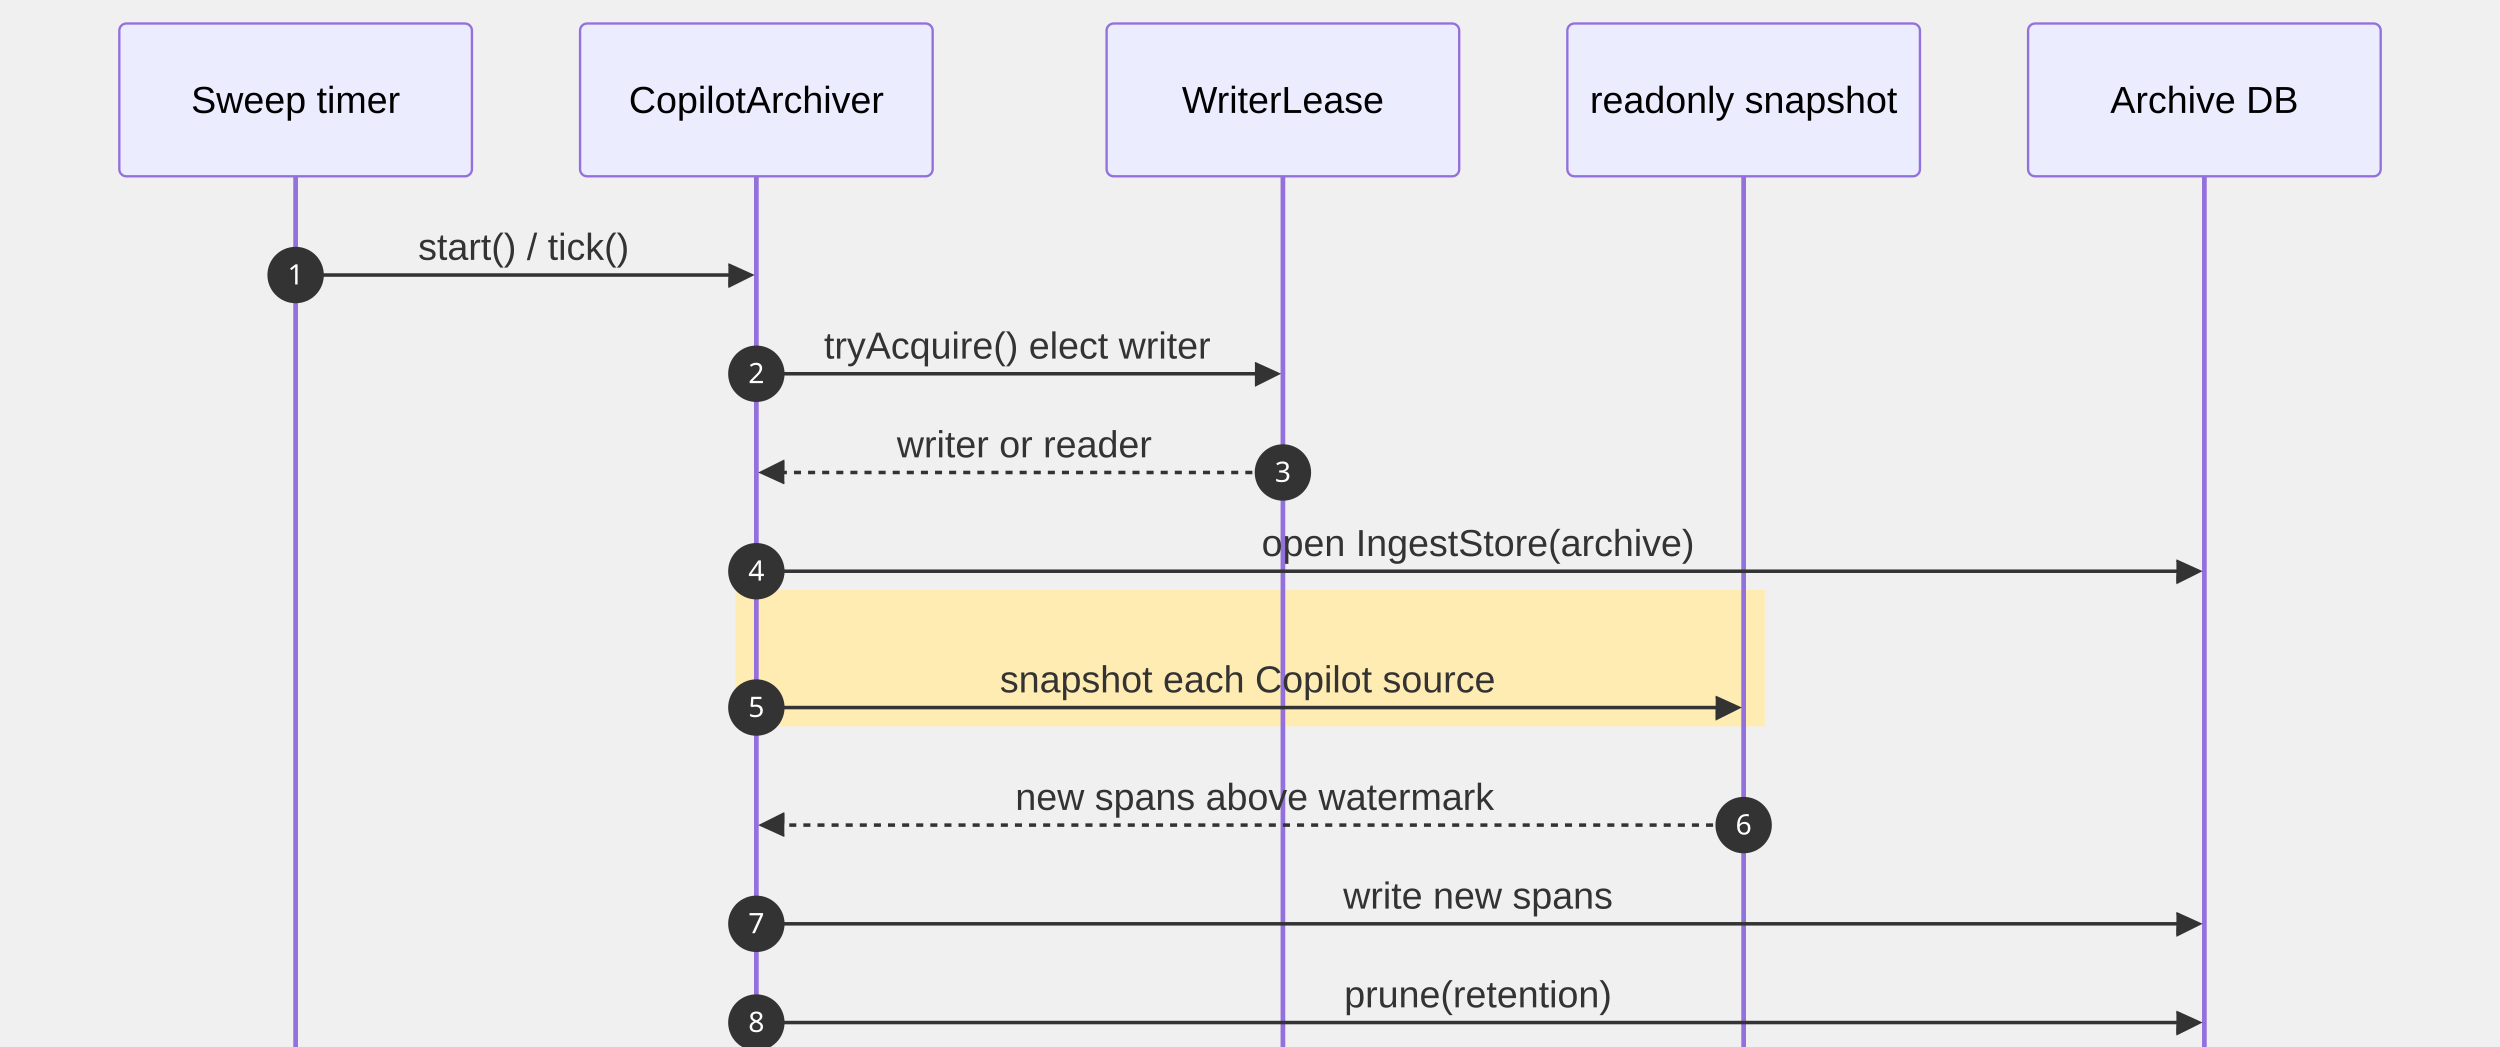
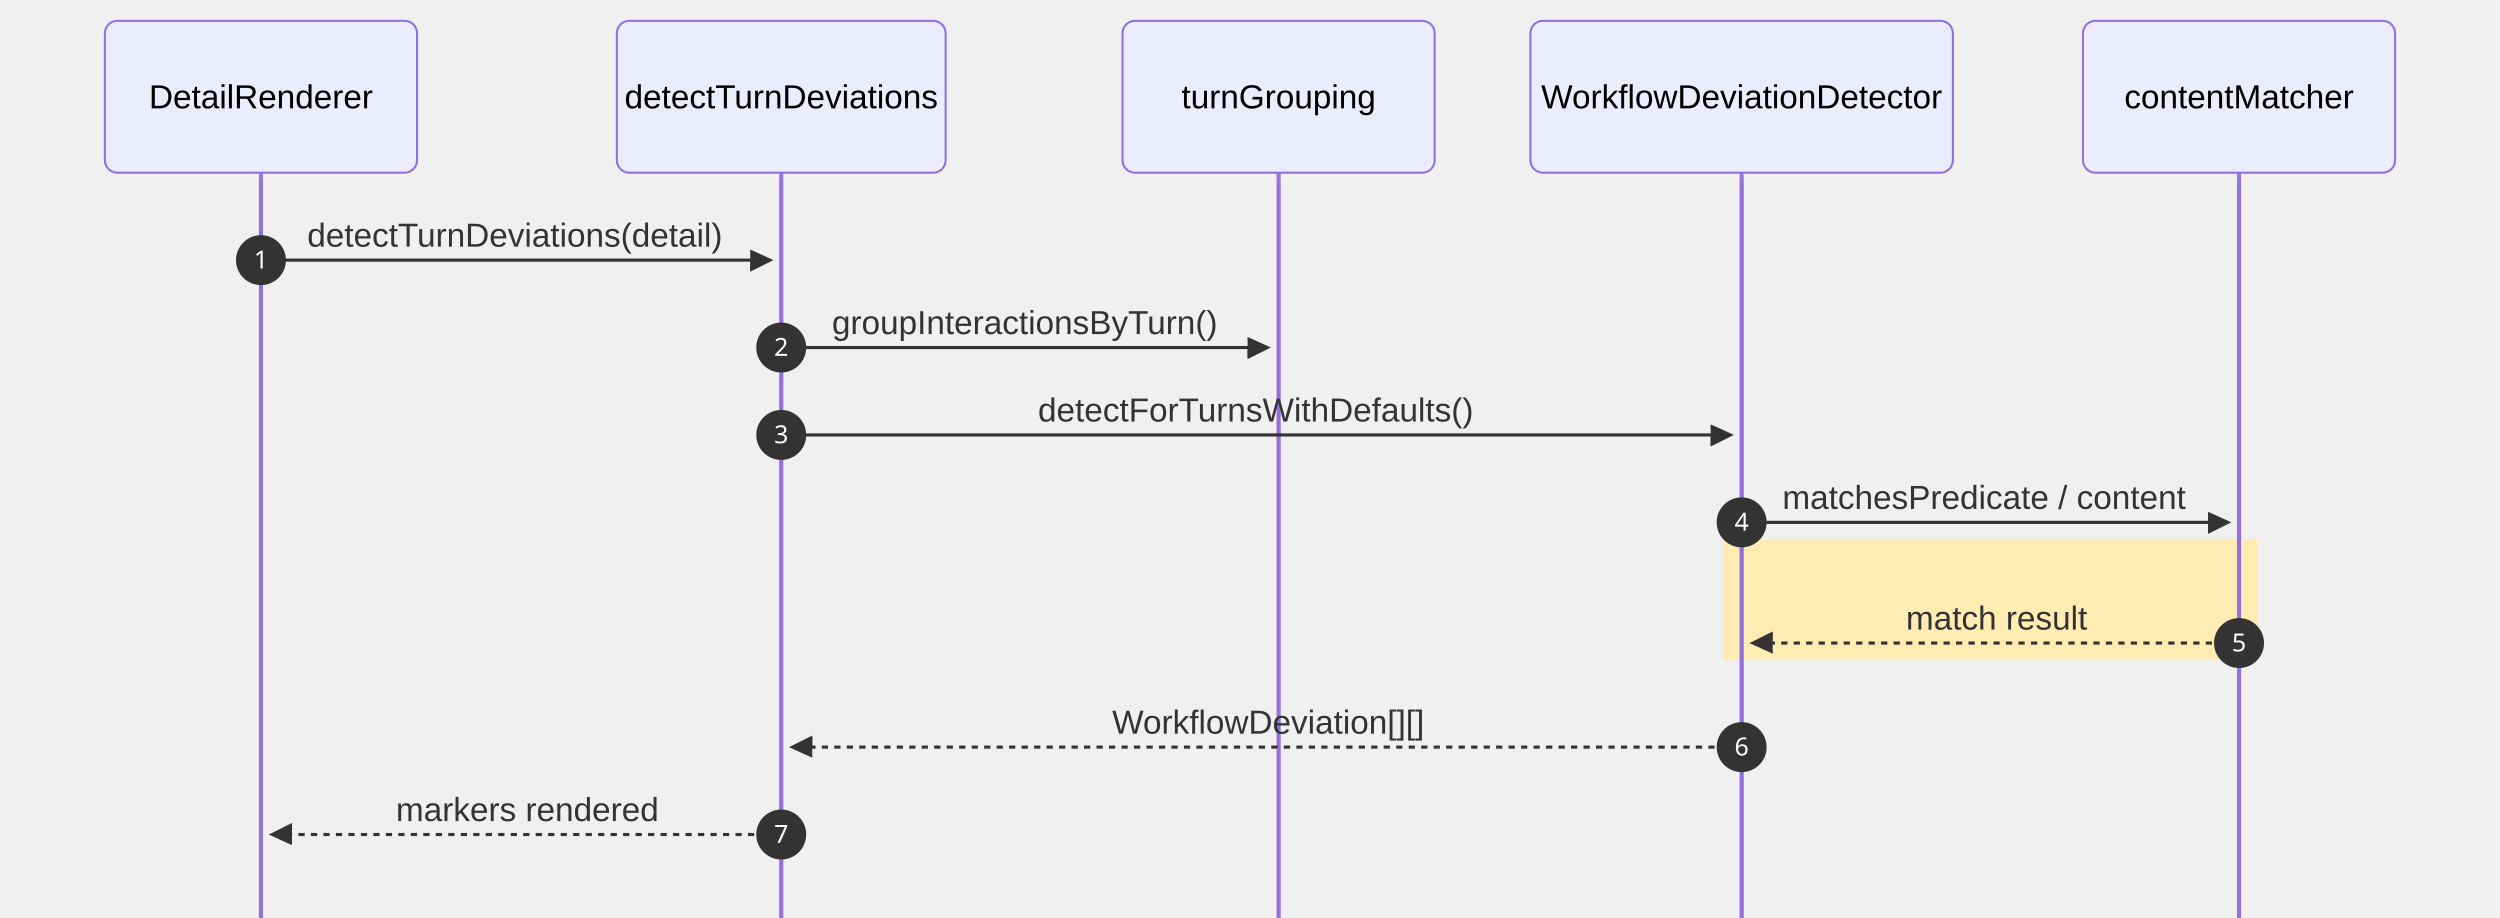
- <svg xmlns="http://www.w3.org/2000/svg" width="760" height="318" id="my-svg" style="max-width:760px;background-color:white;" viewBox="-50 -10 1062 445" role="graphics-document document" aria-roledescription="sequence">
-   <rect x="262" y="241" fill="rgb(255,236,179)" width="438" height="58" class="rect" />
+ <svg xmlns="http://www.w3.org/2000/svg" width="760" height="279" id="my-svg" style="max-width:760px;background-color:white;" viewBox="-50 -10 1200.5 441" role="graphics-document document" aria-roledescription="sequence">
+   <rect x="777.5" y="249" fill="rgb(255,236,179)" width="257" height="58" class="rect" />
  <g>
-     <line id="actor4" x1="887" y1="65" x2="887" y2="2000" class="actor-line 200" stroke-width="0.5px" stroke="#999" name="Store" data-et="life-line" data-id="Store" />
-     <g id="root-4" data-et="participant" data-type="participant" data-id="Store">
-       <rect x="812" y="0" fill="#eaeaea" stroke="#666" width="150" height="65" name="Store" rx="3" ry="3" class="actor actor-top" />
-       <text x="887" y="32.5" dominant-baseline="central" alignment-baseline="central" class="actor actor-box" style="text-anchor: middle; font-size: 16px; font-weight: 400;">
-         <tspan x="887" dy="0">Archive DB</tspan>
+     <line id="actor4" x1="1025.5" y1="73" x2="1025.5" y2="2000" class="actor-line 200" stroke-width="0.5px" stroke="#999" name="Match" data-et="life-line" data-id="Match" />
+     <g id="root-4" data-look="neo" data-et="participant" data-type="participant" data-id="Match">
+       <rect x="950.5" y="0" fill="#eaeaea" stroke="#666" width="150" height="73" name="Match" rx="6" ry="6" class="actor actor-top" data-look="neo" filter="url(#my-svg-drop-shadow)" />
+       <text x="1025.5" y="36.5" dominant-baseline="central" alignment-baseline="central" class="actor actor-box" style="text-anchor: middle; font-size: 16px; font-weight: 400;">
+         <tspan x="1025.5" dy="0">contentMatcher</tspan>
      </text>
    </g>
  </g>
  <g>
-     <line id="actor3" x1="691" y1="65" x2="691" y2="2000" class="actor-line 200" stroke-width="0.5px" stroke="#999" name="Snap" data-et="life-line" data-id="Snap" />
-     <g id="root-3" data-et="participant" data-type="participant" data-id="Snap">
-       <rect x="616" y="0" fill="#eaeaea" stroke="#666" width="150" height="65" name="Snap" rx="3" ry="3" class="actor actor-top" />
-       <text x="691" y="32.5" dominant-baseline="central" alignment-baseline="central" class="actor actor-box" style="text-anchor: middle; font-size: 16px; font-weight: 400;">
-         <tspan x="691" dy="0">readonly snapshot</tspan>
+     <line id="actor3" x1="786.5" y1="73" x2="786.5" y2="2000" class="actor-line 200" stroke-width="0.5px" stroke="#999" name="Det" data-et="life-line" data-id="Det" />
+     <g id="root-3" data-look="neo" data-et="participant" data-type="participant" data-id="Det">
+       <rect x="685" y="0" fill="#eaeaea" stroke="#666" width="203" height="73" name="Det" rx="6" ry="6" class="actor actor-top" data-look="neo" filter="url(#my-svg-drop-shadow)" />
+       <text x="786.5" y="36.5" dominant-baseline="central" alignment-baseline="central" class="actor actor-box" style="text-anchor: middle; font-size: 16px; font-weight: 400;">
+         <tspan x="786.5" dy="0">WorkflowDeviationDetector</tspan>
      </text>
    </g>
  </g>
  <g>
-     <line id="actor2" x1="495" y1="65" x2="495" y2="2000" class="actor-line 200" stroke-width="0.5px" stroke="#999" name="Lease" data-et="life-line" data-id="Lease" />
-     <g id="root-2" data-et="participant" data-type="participant" data-id="Lease">
-       <rect x="420" y="0" fill="#eaeaea" stroke="#666" width="150" height="65" name="Lease" rx="3" ry="3" class="actor actor-top" />
-       <text x="495" y="32.5" dominant-baseline="central" alignment-baseline="central" class="actor actor-box" style="text-anchor: middle; font-size: 16px; font-weight: 400;">
-         <tspan x="495" dy="0">WriterLease</tspan>
+     <line id="actor2" x1="564" y1="73" x2="564" y2="2000" class="actor-line 200" stroke-width="0.5px" stroke="#999" name="Group" data-et="life-line" data-id="Group" />
+     <g id="root-2" data-look="neo" data-et="participant" data-type="participant" data-id="Group">
+       <rect x="489" y="0" fill="#eaeaea" stroke="#666" width="150" height="73" name="Group" rx="6" ry="6" class="actor actor-top" data-look="neo" filter="url(#my-svg-drop-shadow)" />
+       <text x="564" y="36.5" dominant-baseline="central" alignment-baseline="central" class="actor actor-box" style="text-anchor: middle; font-size: 16px; font-weight: 400;">
+         <tspan x="564" dy="0">turnGrouping</tspan>
      </text>
    </g>
  </g>
  <g>
-     <line id="actor1" x1="271" y1="65" x2="271" y2="2000" class="actor-line 200" stroke-width="0.5px" stroke="#999" name="Arch" data-et="life-line" data-id="Arch" />
-     <g id="root-1" data-et="participant" data-type="participant" data-id="Arch">
-       <rect x="196" y="0" fill="#eaeaea" stroke="#666" width="150" height="65" name="Arch" rx="3" ry="3" class="actor actor-top" />
-       <text x="271" y="32.5" dominant-baseline="central" alignment-baseline="central" class="actor actor-box" style="text-anchor: middle; font-size: 16px; font-weight: 400;">
-         <tspan x="271" dy="0">CopilotArchiver</tspan>
+     <line id="actor1" x1="325" y1="73" x2="325" y2="2000" class="actor-line 200" stroke-width="0.5px" stroke="#999" name="Local" data-et="life-line" data-id="Local" />
+     <g id="root-1" data-look="neo" data-et="participant" data-type="participant" data-id="Local">
+       <rect x="246" y="0" fill="#eaeaea" stroke="#666" width="158" height="73" name="Local" rx="6" ry="6" class="actor actor-top" data-look="neo" filter="url(#my-svg-drop-shadow)" />
+       <text x="325" y="36.5" dominant-baseline="central" alignment-baseline="central" class="actor actor-box" style="text-anchor: middle; font-size: 16px; font-weight: 400;">
+         <tspan x="325" dy="0">detectTurnDeviations</tspan>
      </text>
    </g>
  </g>
  <g>
-     <line id="actor0" x1="75" y1="65" x2="75" y2="2000" class="actor-line 200" stroke-width="0.5px" stroke="#999" name="Timer" data-et="life-line" data-id="Timer" />
-     <g id="root-0" data-et="participant" data-type="participant" data-id="Timer">
-       <rect x="0" y="0" fill="#eaeaea" stroke="#666" width="150" height="65" name="Timer" rx="3" ry="3" class="actor actor-top" />
-       <text x="75" y="32.5" dominant-baseline="central" alignment-baseline="central" class="actor actor-box" style="text-anchor: middle; font-size: 16px; font-weight: 400;">
-         <tspan x="75" dy="0">Sweep timer</tspan>
+     <line id="actor0" x1="75" y1="73" x2="75" y2="2000" class="actor-line 200" stroke-width="0.5px" stroke="#999" name="Panel" data-et="life-line" data-id="Panel" />
+     <g id="root-0" data-look="neo" data-et="participant" data-type="participant" data-id="Panel">
+       <rect x="0" y="0" fill="#eaeaea" stroke="#666" width="150" height="73" name="Panel" rx="6" ry="6" class="actor actor-top" data-look="neo" filter="url(#my-svg-drop-shadow)" />
+       <text x="75" y="36.5" dominant-baseline="central" alignment-baseline="central" class="actor actor-box" style="text-anchor: middle; font-size: 16px; font-weight: 400;">
+         <tspan x="75" dy="0">DetailRenderer</tspan>
      </text>
    </g>
  </g>
-   <style>#my-svg{font-family:"trebuchet ms",verdana,arial,sans-serif;font-size:15px;fill:#333;}@keyframes edge-animation-frame{from{stroke-dashoffset:0;}}@keyframes dash{to{stroke-dashoffset:0;}}#my-svg .edge-animation-slow{stroke-dasharray:9,5!important;stroke-dashoffset:900;animation:dash 50s linear infinite;stroke-linecap:round;}#my-svg .edge-animation-fast{stroke-dasharray:9,5!important;stroke-dashoffset:900;animation:dash 20s linear infinite;stroke-linecap:round;}#my-svg .error-icon{fill:#552222;}#my-svg .error-text{fill:#552222;stroke:#552222;}#my-svg .edge-thickness-normal{stroke-width:1px;}#my-svg .edge-thickness-thick{stroke-width:3.5px;}#my-svg .edge-pattern-solid{stroke-dasharray:0;}#my-svg .edge-thickness-invisible{stroke-width:0;fill:none;}#my-svg .edge-pattern-dashed{stroke-dasharray:3;}#my-svg .edge-pattern-dotted{stroke-dasharray:2;}#my-svg .marker{fill:#333333;stroke:#333333;}#my-svg .marker.cross{stroke:#333333;}#my-svg svg{font-family:"trebuchet ms",verdana,arial,sans-serif;font-size:15px;}#my-svg p{margin:0;}#my-svg .actor{stroke:#9370DB;fill:#ECECFF;stroke-width:1;}#my-svg rect.actor.outer-path[data-look="neo"]{filter:drop-shadow(1px 2px 2px rgba(185, 185, 185, 1));}#my-svg rect.note[data-look="neo"]{stroke:#aaaa33;fill:#fff5ad;filter:drop-shadow(1px 2px 2px rgba(185, 185, 185, 1));}#my-svg text.actor&gt;tspan{fill:black;stroke:none;}#my-svg .actor-line{stroke:#9370DB;}#my-svg .innerArc{stroke-width:1.5;stroke-dasharray:none;}#my-svg .messageLine0{stroke-width:1.5;stroke-dasharray:none;stroke:#333;}#my-svg .messageLine1{stroke-width:1.5;stroke-dasharray:2,2;stroke:#333;}#my-svg [id$="-arrowhead"] path{fill:#333;stroke:#333;}#my-svg .sequenceNumber{fill:white;}#my-svg [id$="-sequencenumber"]{fill:#333;}#my-svg [id$="-crosshead"] path{fill:#333;stroke:#333;}#my-svg .messageText{fill:#333;stroke:none;}#my-svg .labelBox{stroke:#9370DB;fill:#ECECFF;filter:none;}#my-svg .labelText,#my-svg .labelText&gt;tspan{fill:black;stroke:none;}#my-svg .loopText,#my-svg .loopText&gt;tspan{fill:black;stroke:none;}#my-svg .sectionTitle,#my-svg .sectionTitle&gt;tspan{fill:black;stroke:none;}#my-svg .loopLine{stroke-width:2px;stroke-dasharray:2,2;stroke:#9370DB;fill:#9370DB;}#my-svg .note{stroke:#aaaa33;fill:#fff5ad;}#my-svg .noteText,#my-svg .noteText&gt;tspan{fill:black;stroke:none;font-weight:normal;}#my-svg .activation0{fill:#f4f4f4;stroke:#666;}#my-svg .activation1{fill:#f4f4f4;stroke:#666;}#my-svg .activation2{fill:#f4f4f4;stroke:#666;}#my-svg .actorPopupMenu{position:absolute;}#my-svg .actorPopupMenuPanel{position:absolute;fill:#ECECFF;box-shadow:0px 8px 16px 0px rgba(0,0,0,0.2);filter:drop-shadow(3px 5px 2px rgb(0 0 0 / 0.4));}#my-svg .actor-man circle,#my-svg line{fill:#ECECFF;stroke-width:2px;}#my-svg g rect.rect{filter:drop-shadow(1px 2px 2px rgba(185, 185, 185, 1));stroke:#9370DB;}#my-svg .node .neo-node{stroke:#9370DB;}#my-svg [data-look="neo"].node rect,#my-svg [data-look="neo"].cluster rect,#my-svg [data-look="neo"].node polygon{stroke:#9370DB;filter:drop-shadow(1px 2px 2px rgba(185, 185, 185, 1));}#my-svg [data-look="neo"].swimlane.cluster rect{filter:none;}#my-svg [data-look="neo"].node path{stroke:#9370DB;stroke-width:1px;}#my-svg [data-look="neo"].node .outer-path{filter:drop-shadow(1px 2px 2px rgba(185, 185, 185, 1));}#my-svg [data-look="neo"].node .neo-line path{stroke:#9370DB;filter:none;}#my-svg [data-look="neo"].node circle{stroke:#9370DB;filter:drop-shadow(1px 2px 2px rgba(185, 185, 185, 1));}#my-svg [data-look="neo"].node circle .state-start{fill:#000000;}#my-svg [data-look="neo"].icon-shape .icon{fill:#9370DB;filter:drop-shadow(1px 2px 2px rgba(185, 185, 185, 1));}#my-svg [data-look="neo"].icon-shape .icon-neo path{stroke:#9370DB;filter:drop-shadow(1px 2px 2px rgba(185, 185, 185, 1));}#my-svg :root{--mermaid-font-family:"trebuchet ms",verdana,arial,sans-serif;}</style>
+   <style>#my-svg{font-family:"trebuchet ms",verdana,arial,sans-serif;font-size:15px;fill:#333;}@keyframes edge-animation-frame{from{stroke-dashoffset:0;}}@keyframes dash{to{stroke-dashoffset:0;}}#my-svg .edge-animation-slow{stroke-dasharray:9,5!important;stroke-dashoffset:900;animation:dash 50s linear infinite;stroke-linecap:round;}#my-svg .edge-animation-fast{stroke-dasharray:9,5!important;stroke-dashoffset:900;animation:dash 20s linear infinite;stroke-linecap:round;}#my-svg .error-icon{fill:#552222;}#my-svg .error-text{fill:#552222;stroke:#552222;}#my-svg .edge-thickness-normal{stroke-width:1px;}#my-svg .edge-thickness-thick{stroke-width:3.5px;}#my-svg .edge-pattern-solid{stroke-dasharray:0;}#my-svg .edge-thickness-invisible{stroke-width:0;fill:none;}#my-svg .edge-pattern-dashed{stroke-dasharray:3;}#my-svg .edge-pattern-dotted{stroke-dasharray:2;}#my-svg .marker{fill:#333333;stroke:#333333;}#my-svg .marker.cross{stroke:#333333;}#my-svg svg{font-family:"trebuchet ms",verdana,arial,sans-serif;font-size:15px;}#my-svg p{margin:0;}#my-svg .actor{stroke:#9370DB;fill:#ECECFF;stroke-width:1;}#my-svg rect.actor.outer-path[data-look="neo"]{filter:drop-shadow(1px 2px 2px rgba(185, 185, 185, 1));}#my-svg rect.note[data-look="neo"]{stroke:#aaaa33;fill:#fff5ad;filter:drop-shadow(1px 2px 2px rgba(185, 185, 185, 1));}#my-svg text.actor&gt;tspan{fill:black;stroke:none;}#my-svg .actor-line{stroke:#9370DB;}#my-svg .innerArc{stroke-width:1.5;stroke-dasharray:none;}#my-svg .messageLine0{stroke-width:1.5;stroke-dasharray:none;stroke:#333;}#my-svg .messageLine1{stroke-width:1.5;stroke-dasharray:2,2;stroke:#333;}#my-svg [id$="-arrowhead"] path{fill:#333;stroke:#333;}#my-svg .sequenceNumber{fill:white;}#my-svg [id$="-sequencenumber"]{fill:#333;}#my-svg [id$="-crosshead"] path{fill:#333;stroke:#333;}#my-svg .messageText{fill:#333;stroke:none;}#my-svg .labelBox{stroke:#9370DB;fill:#ECECFF;filter:drop-shadow(1px 2px 2px rgba(185, 185, 185, 1));}#my-svg .labelText,#my-svg .labelText&gt;tspan{fill:black;stroke:none;}#my-svg .loopText,#my-svg .loopText&gt;tspan{fill:black;stroke:none;}#my-svg .sectionTitle,#my-svg .sectionTitle&gt;tspan{fill:black;stroke:none;}#my-svg .loopLine{stroke-width:2px;stroke-dasharray:2,2;stroke:#9370DB;fill:#9370DB;}#my-svg .note{stroke:#aaaa33;fill:#fff5ad;}#my-svg .noteText,#my-svg .noteText&gt;tspan{fill:black;stroke:none;}#my-svg .activation0{fill:#f4f4f4;stroke:#666;}#my-svg .activation1{fill:#f4f4f4;stroke:#666;}#my-svg .activation2{fill:#f4f4f4;stroke:#666;}#my-svg .actorPopupMenu{position:absolute;}#my-svg .actorPopupMenuPanel{position:absolute;fill:#ECECFF;box-shadow:0px 8px 16px 0px rgba(0,0,0,0.2);filter:drop-shadow(3px 5px 2px rgb(0 0 0 / 0.4));}#my-svg .actor-man circle,#my-svg line{fill:#ECECFF;stroke-width:2px;}#my-svg g rect.rect{filter:drop-shadow(1px 2px 2px rgba(185, 185, 185, 1));stroke:#9370DB;}#my-svg .node .neo-node{stroke:#9370DB;}#my-svg [data-look="neo"].node rect,#my-svg [data-look="neo"].cluster rect,#my-svg [data-look="neo"].node polygon{stroke:#9370DB;filter:drop-shadow(1px 2px 2px rgba(185, 185, 185, 1));}#my-svg [data-look="neo"].swimlane.cluster rect{filter:none;}#my-svg [data-look="neo"].node path{stroke:#9370DB;stroke-width:1px;}#my-svg [data-look="neo"].node .outer-path{filter:drop-shadow(1px 2px 2px rgba(185, 185, 185, 1));}#my-svg [data-look="neo"].node .neo-line path{stroke:#9370DB;filter:none;}#my-svg [data-look="neo"].node circle{stroke:#9370DB;filter:drop-shadow(1px 2px 2px rgba(185, 185, 185, 1));}#my-svg [data-look="neo"].node circle .state-start{fill:#000000;}#my-svg [data-look="neo"].icon-shape .icon{fill:#9370DB;filter:drop-shadow(1px 2px 2px rgba(185, 185, 185, 1));}#my-svg [data-look="neo"].icon-shape .icon-neo path{stroke:#9370DB;filter:drop-shadow(1px 2px 2px rgba(185, 185, 185, 1));}#my-svg :root{--mermaid-font-family:"trebuchet ms",verdana,arial,sans-serif;}</style>
  <g />
  <defs>
    <symbol id="my-svg-computer" width="24" height="24">
      <path transform="scale(.5)" d="M2 2v13h20v-13h-20zm18 11h-16v-9h16v9zm-10.228 6l.466-1h3.524l.467 1h-4.457zm14.228 3h-24l2-6h2.104l-1.33 4h18.45l-1.297-4h2.073l2 6zm-5-10h-14v-7h14v7z" />
    </symbol>
  </defs>
  <defs>
    <symbol id="my-svg-database" fill-rule="evenodd" clip-rule="evenodd">
      <path transform="scale(.5)" d="M12.258.001l.256.004.255.005.253.008.251.01.249.012.247.015.246.016.242.019.241.02.239.023.236.024.233.027.231.028.229.031.225.032.223.034.22.036.217.038.214.04.211.041.208.043.205.045.201.046.198.048.194.05.191.051.187.053.183.054.18.056.175.057.172.059.168.06.163.061.16.063.155.064.15.066.074.033.073.033.071.034.07.034.069.035.068.035.067.035.066.035.064.036.064.036.062.036.06.036.06.037.058.037.058.037.055.038.055.038.053.038.052.038.051.039.05.039.048.039.047.039.045.04.044.04.043.04.041.04.04.041.039.041.037.041.036.041.034.041.033.042.032.042.03.042.029.042.027.042.026.043.024.043.023.043.021.043.02.043.018.044.017.043.015.044.013.044.012.044.011.045.009.044.007.045.006.045.004.045.002.045.001.045v17l-.001.045-.002.045-.004.045-.006.045-.007.045-.009.044-.011.045-.012.044-.013.044-.015.044-.017.043-.018.044-.02.043-.021.043-.023.043-.024.043-.026.043-.027.042-.029.042-.03.042-.032.042-.033.042-.034.041-.036.041-.037.041-.039.041-.04.041-.041.04-.043.04-.044.04-.045.04-.047.039-.048.039-.05.039-.051.039-.052.038-.053.038-.055.038-.055.038-.058.037-.058.037-.06.037-.06.036-.062.036-.064.036-.064.036-.066.035-.067.035-.068.035-.069.035-.07.034-.071.034-.073.033-.074.033-.15.066-.155.064-.16.063-.163.061-.168.06-.172.059-.175.057-.18.056-.183.054-.187.053-.191.051-.194.05-.198.048-.201.046-.205.045-.208.043-.211.041-.214.04-.217.038-.22.036-.223.034-.225.032-.229.031-.231.028-.233.027-.236.024-.239.023-.241.02-.242.019-.246.016-.247.015-.249.012-.251.01-.253.008-.255.005-.256.004-.258.001-.258-.001-.256-.004-.255-.005-.253-.008-.251-.01-.249-.012-.247-.015-.245-.016-.243-.019-.241-.02-.238-.023-.236-.024-.234-.027-.231-.028-.228-.031-.226-.032-.223-.034-.22-.036-.217-.038-.214-.04-.211-.041-.208-.043-.204-.045-.201-.046-.198-.048-.195-.05-.19-.051-.187-.053-.184-.054-.179-.056-.176-.057-.172-.059-.167-.06-.164-.061-.159-.063-.155-.064-.151-.066-.074-.033-.072-.033-.072-.034-.07-.034-.069-.035-.068-.035-.067-.035-.066-.035-.064-.036-.063-.036-.062-.036-.061-.036-.06-.037-.058-.037-.057-.037-.056-.038-.055-.038-.053-.038-.052-.038-.051-.039-.049-.039-.049-.039-.046-.039-.046-.04-.044-.04-.043-.04-.041-.04-.04-.041-.039-.041-.037-.041-.036-.041-.034-.041-.033-.042-.032-.042-.03-.042-.029-.042-.027-.042-.026-.043-.024-.043-.023-.043-.021-.043-.02-.043-.018-.044-.017-.043-.015-.044-.013-.044-.012-.044-.011-.045-.009-.044-.007-.045-.006-.045-.004-.045-.002-.045-.001-.045v-17l.001-.045.002-.045.004-.045.006-.045.007-.045.009-.044.011-.045.012-.044.013-.044.015-.044.017-.043.018-.044.02-.043.021-.043.023-.043.024-.043.026-.043.027-.042.029-.042.03-.042.032-.042.033-.042.034-.041.036-.041.037-.041.039-.041.04-.041.041-.04.043-.04.044-.04.046-.04.046-.039.049-.039.049-.039.051-.039.052-.038.053-.038.055-.038.056-.038.057-.037.058-.037.06-.037.061-.036.062-.036.063-.036.064-.036.066-.035.067-.035.068-.035.069-.035.07-.034.072-.034.072-.033.074-.033.151-.066.155-.064.159-.063.164-.061.167-.06.172-.059.176-.057.179-.056.184-.054.187-.053.19-.051.195-.05.198-.048.201-.046.204-.045.208-.043.211-.041.214-.04.217-.038.22-.036.223-.034.226-.032.228-.031.231-.028.234-.027.236-.024.238-.023.241-.02.243-.019.245-.016.247-.015.249-.012.251-.01.253-.008.255-.005.256-.004.258-.001.258.001zm-9.258 20.499v.01l.001.021.003.021.004.022.005.021.006.022.007.022.009.023.01.022.011.023.012.023.013.023.015.023.016.024.017.023.018.024.019.024.021.024.022.025.023.024.024.025.052.049.056.05.061.051.066.051.07.051.075.051.079.052.084.052.088.052.092.052.097.052.102.051.105.052.11.052.114.051.119.051.123.051.127.05.131.05.135.05.139.048.144.049.147.047.152.047.155.047.16.045.163.045.167.043.171.043.176.041.178.041.183.039.187.039.19.037.194.035.197.035.202.033.204.031.209.03.212.029.216.027.219.025.222.024.226.021.23.02.233.018.236.016.24.015.243.012.246.01.249.008.253.005.256.004.259.001.26-.001.257-.004.254-.005.25-.008.247-.011.244-.012.241-.014.237-.016.233-.018.231-.021.226-.021.224-.024.22-.026.216-.027.212-.028.21-.031.205-.031.202-.034.198-.034.194-.036.191-.037.187-.039.183-.04.179-.04.175-.042.172-.043.168-.044.163-.045.16-.046.155-.046.152-.047.148-.048.143-.049.139-.049.136-.05.131-.05.126-.05.123-.051.118-.052.114-.051.11-.052.106-.052.101-.052.096-.052.092-.052.088-.053.083-.051.079-.052.074-.052.07-.051.065-.051.06-.051.056-.05.051-.05.023-.024.023-.025.021-.024.02-.024.019-.024.018-.024.017-.024.015-.023.014-.024.013-.023.012-.023.01-.023.01-.022.008-.022.006-.022.006-.022.004-.022.004-.021.001-.021.001-.021v-4.127l-.077.055-.08.053-.083.054-.085.053-.087.052-.09.052-.093.051-.095.05-.097.05-.1.049-.102.049-.105.048-.106.047-.109.047-.111.046-.114.045-.115.045-.118.044-.12.043-.122.042-.124.042-.126.041-.128.04-.13.04-.132.038-.134.038-.135.037-.138.037-.139.035-.142.035-.143.034-.144.033-.147.032-.148.031-.15.03-.151.03-.153.029-.154.027-.156.027-.158.026-.159.025-.161.024-.162.023-.163.022-.165.021-.166.02-.167.019-.169.018-.169.017-.171.016-.173.015-.173.014-.175.013-.175.012-.177.011-.178.01-.179.008-.179.008-.181.006-.182.005-.182.004-.184.003-.184.002h-.37l-.184-.002-.184-.003-.182-.004-.182-.005-.181-.006-.179-.008-.179-.008-.178-.01-.176-.011-.176-.012-.175-.013-.173-.014-.172-.015-.171-.016-.17-.017-.169-.018-.167-.019-.166-.02-.165-.021-.163-.022-.162-.023-.161-.024-.159-.025-.157-.026-.156-.027-.155-.027-.153-.029-.151-.03-.15-.03-.148-.031-.146-.032-.145-.033-.143-.034-.141-.035-.14-.035-.137-.037-.136-.037-.134-.038-.132-.038-.13-.04-.128-.04-.126-.041-.124-.042-.122-.042-.12-.044-.117-.043-.116-.045-.113-.045-.112-.046-.109-.047-.106-.047-.105-.048-.102-.049-.1-.049-.097-.05-.095-.05-.093-.052-.09-.051-.087-.052-.085-.053-.083-.054-.08-.054-.077-.054v4.127zm0-5.654v.011l.001.021.003.021.004.021.005.022.006.022.007.022.009.022.01.022.011.023.012.023.013.023.015.024.016.023.017.024.018.024.019.024.021.024.022.024.023.025.024.024.052.05.056.05.061.05.066.051.07.051.075.052.079.051.084.052.088.052.092.052.097.052.102.052.105.052.11.051.114.051.119.052.123.05.127.051.131.05.135.049.139.049.144.048.147.048.152.047.155.046.16.045.163.045.167.044.171.042.176.042.178.04.183.04.187.038.19.037.194.036.197.034.202.033.204.032.209.03.212.028.216.027.219.025.222.024.226.022.23.02.233.018.236.016.24.014.243.012.246.01.249.008.253.006.256.003.259.001.26-.001.257-.003.254-.006.25-.008.247-.01.244-.012.241-.015.237-.016.233-.018.231-.02.226-.022.224-.024.22-.025.216-.027.212-.029.21-.03.205-.032.202-.033.198-.035.194-.036.191-.037.187-.039.183-.039.179-.041.175-.042.172-.043.168-.044.163-.045.16-.045.155-.047.152-.047.148-.048.143-.048.139-.05.136-.049.131-.05.126-.051.123-.051.118-.051.114-.052.11-.052.106-.052.101-.052.096-.052.092-.052.088-.052.083-.052.079-.052.074-.051.07-.052.065-.051.06-.05.056-.051.051-.049.023-.025.023-.024.021-.025.02-.024.019-.024.018-.024.017-.024.015-.023.014-.023.013-.024.012-.022.01-.023.01-.023.008-.022.006-.022.006-.022.004-.021.004-.022.001-.021.001-.021v-4.139l-.077.054-.08.054-.083.054-.085.052-.087.053-.09.051-.093.051-.095.051-.097.05-.1.049-.102.049-.105.048-.106.047-.109.047-.111.046-.114.045-.115.044-.118.044-.12.044-.122.042-.124.042-.126.041-.128.04-.13.039-.132.039-.134.038-.135.037-.138.036-.139.036-.142.035-.143.033-.144.033-.147.033-.148.031-.15.03-.151.03-.153.028-.154.028-.156.027-.158.026-.159.025-.161.024-.162.023-.163.022-.165.021-.166.02-.167.019-.169.018-.169.017-.171.016-.173.015-.173.014-.175.013-.175.012-.177.011-.178.009-.179.009-.179.007-.181.007-.182.005-.182.004-.184.003-.184.002h-.37l-.184-.002-.184-.003-.182-.004-.182-.005-.181-.007-.179-.007-.179-.009-.178-.009-.176-.011-.176-.012-.175-.013-.173-.014-.172-.015-.171-.016-.17-.017-.169-.018-.167-.019-.166-.02-.165-.021-.163-.022-.162-.023-.161-.024-.159-.025-.157-.026-.156-.027-.155-.028-.153-.028-.151-.03-.15-.03-.148-.031-.146-.033-.145-.033-.143-.033-.141-.035-.14-.036-.137-.036-.136-.037-.134-.038-.132-.039-.13-.039-.128-.04-.126-.041-.124-.042-.122-.043-.12-.043-.117-.044-.116-.044-.113-.046-.112-.046-.109-.046-.106-.047-.105-.048-.102-.049-.1-.049-.097-.05-.095-.051-.093-.051-.09-.051-.087-.053-.085-.052-.083-.054-.08-.054-.077-.054v4.139zm0-5.666v.011l.001.02.003.022.004.021.005.022.006.021.007.022.009.023.01.022.011.023.012.023.013.023.015.023.016.024.017.024.018.023.019.024.021.025.022.024.023.024.024.025.052.05.056.05.061.05.066.051.07.051.075.052.079.051.084.052.088.052.092.052.097.052.102.052.105.051.11.052.114.051.119.051.123.051.127.05.131.05.135.05.139.049.144.048.147.048.152.047.155.046.16.045.163.045.167.043.171.043.176.042.178.04.183.04.187.038.19.037.194.036.197.034.202.033.204.032.209.03.212.028.216.027.219.025.222.024.226.021.23.02.233.018.236.017.24.014.243.012.246.01.249.008.253.006.256.003.259.001.26-.001.257-.003.254-.006.25-.008.247-.01.244-.013.241-.014.237-.016.233-.018.231-.02.226-.022.224-.024.22-.025.216-.027.212-.029.21-.03.205-.032.202-.033.198-.035.194-.036.191-.037.187-.039.183-.039.179-.041.175-.042.172-.043.168-.044.163-.045.16-.045.155-.047.152-.047.148-.048.143-.049.139-.049.136-.049.131-.051.126-.05.123-.051.118-.052.114-.051.11-.052.106-.052.101-.052.096-.052.092-.052.088-.052.083-.052.079-.052.074-.052.07-.051.065-.051.06-.051.056-.05.051-.049.023-.025.023-.025.021-.024.02-.024.019-.024.018-.024.017-.024.015-.023.014-.024.013-.023.012-.023.01-.022.01-.023.008-.022.006-.022.006-.022.004-.022.004-.021.001-.021.001-.021v-4.153l-.077.054-.08.054-.083.053-.085.053-.087.053-.09.051-.093.051-.095.051-.097.05-.1.049-.102.048-.105.048-.106.048-.109.046-.111.046-.114.046-.115.044-.118.044-.12.043-.122.043-.124.042-.126.041-.128.04-.13.039-.132.039-.134.038-.135.037-.138.036-.139.036-.142.034-.143.034-.144.033-.147.032-.148.032-.15.03-.151.03-.153.028-.154.028-.156.027-.158.026-.159.024-.161.024-.162.023-.163.023-.165.021-.166.02-.167.019-.169.018-.169.017-.171.016-.173.015-.173.014-.175.013-.175.012-.177.01-.178.01-.179.009-.179.007-.181.006-.182.006-.182.004-.184.003-.184.001-.185.001-.185-.001-.184-.001-.184-.003-.182-.004-.182-.006-.181-.006-.179-.007-.179-.009-.178-.01-.176-.01-.176-.012-.175-.013-.173-.014-.172-.015-.171-.016-.17-.017-.169-.018-.167-.019-.166-.02-.165-.021-.163-.023-.162-.023-.161-.024-.159-.024-.157-.026-.156-.027-.155-.028-.153-.028-.151-.03-.15-.03-.148-.032-.146-.032-.145-.033-.143-.034-.141-.034-.14-.036-.137-.036-.136-.037-.134-.038-.132-.039-.13-.039-.128-.041-.126-.041-.124-.041-.122-.043-.12-.043-.117-.044-.116-.044-.113-.046-.112-.046-.109-.046-.106-.048-.105-.048-.102-.048-.1-.05-.097-.049-.095-.051-.093-.051-.09-.052-.087-.052-.085-.053-.083-.053-.08-.054-.077-.054v4.153zm8.74-8.179l-.257.004-.254.005-.25.008-.247.011-.244.012-.241.014-.237.016-.233.018-.231.021-.226.022-.224.023-.22.026-.216.027-.212.028-.21.031-.205.032-.202.033-.198.034-.194.036-.191.038-.187.038-.183.04-.179.041-.175.042-.172.043-.168.043-.163.045-.16.046-.155.046-.152.048-.148.048-.143.048-.139.049-.136.05-.131.05-.126.051-.123.051-.118.051-.114.052-.11.052-.106.052-.101.052-.096.052-.092.052-.088.052-.083.052-.079.052-.074.051-.07.052-.065.051-.06.05-.056.05-.051.05-.023.025-.023.024-.021.024-.02.025-.019.024-.018.024-.017.023-.015.024-.014.023-.013.023-.012.023-.01.023-.01.022-.008.022-.006.023-.006.021-.004.022-.004.021-.001.021-.001.021.001.021.001.021.004.021.004.022.006.021.006.023.008.022.01.022.01.023.012.023.013.023.014.023.015.024.017.023.018.024.019.024.02.025.021.024.023.024.023.025.051.05.056.05.06.05.065.051.07.052.074.051.079.052.083.052.088.052.092.052.096.052.101.052.106.052.11.052.114.052.118.051.123.051.126.051.131.05.136.05.139.049.143.048.148.048.152.048.155.046.16.046.163.045.168.043.172.043.175.042.179.041.183.04.187.038.191.038.194.036.198.034.202.033.205.032.21.031.212.028.216.027.22.026.224.023.226.022.231.021.233.018.237.016.241.014.244.012.247.011.25.008.254.005.257.004.26.001.26-.001.257-.004.254-.005.25-.008.247-.011.244-.012.241-.014.237-.016.233-.018.231-.021.226-.022.224-.023.22-.026.216-.027.212-.028.21-.031.205-.032.202-.033.198-.034.194-.036.191-.038.187-.038.183-.04.179-.041.175-.042.172-.043.168-.043.163-.045.16-.046.155-.046.152-.048.148-.048.143-.048.139-.049.136-.05.131-.05.126-.051.123-.051.118-.051.114-.052.11-.052.106-.052.101-.052.096-.052.092-.052.088-.052.083-.052.079-.052.074-.051.07-.052.065-.051.06-.05.056-.05.051-.05.023-.025.023-.024.021-.024.02-.025.019-.024.018-.024.017-.023.015-.024.014-.023.013-.023.012-.023.01-.023.01-.022.008-.022.006-.023.006-.021.004-.022.004-.021.001-.021.001-.021-.001-.021-.001-.021-.004-.021-.004-.022-.006-.021-.006-.023-.008-.022-.01-.022-.01-.023-.012-.023-.013-.023-.014-.023-.015-.024-.017-.023-.018-.024-.019-.024-.02-.025-.021-.024-.023-.024-.023-.025-.051-.05-.056-.05-.06-.05-.065-.051-.07-.052-.074-.051-.079-.052-.083-.052-.088-.052-.092-.052-.096-.052-.101-.052-.106-.052-.11-.052-.114-.052-.118-.051-.123-.051-.126-.051-.131-.05-.136-.05-.139-.049-.143-.048-.148-.048-.152-.048-.155-.046-.16-.046-.163-.045-.168-.043-.172-.043-.175-.042-.179-.041-.183-.04-.187-.038-.191-.038-.194-.036-.198-.034-.202-.033-.205-.032-.21-.031-.212-.028-.216-.027-.22-.026-.224-.023-.226-.022-.231-.021-.233-.018-.237-.016-.241-.014-.244-.012-.247-.011-.25-.008-.254-.005-.257-.004-.26-.001-.26.001z" />
    </symbol>
  </defs>
  <defs>
    <symbol id="my-svg-clock" width="24" height="24">
      <path transform="scale(.5)" d="M12 2c5.514 0 10 4.486 10 10s-4.486 10-10 10-10-4.486-10-10 4.486-10 10-10zm0-2c-6.627 0-12 5.373-12 12s5.373 12 12 12 12-5.373 12-12-5.373-12-12-12zm5.848 12.459c.202.038.202.333.001.372-1.907.361-6.045 1.111-6.547 1.111-.719 0-1.301-.582-1.301-1.301 0-.512.77-5.447 1.125-7.445.034-.192.312-.181.343.014l.985 6.238 5.394 1.011z" />
    </symbol>
  </defs>
  <defs>
    <marker id="my-svg-arrowhead" refX="7.9" refY="5" markerUnits="userSpaceOnUse" markerWidth="12" markerHeight="12" orient="auto-start-reverse">
      <path d="M -1 0 L 10 5 L 0 10 z" />
    </marker>
  </defs>
  <defs>
    <marker id="my-svg-crosshead" markerWidth="15" markerHeight="8" orient="auto" refX="4" refY="4.5">
      <path fill="none" stroke="#000000" stroke-width="1pt" d="M 1,2 L 6,7 M 6,2 L 1,7" style="stroke-dasharray: 0, 0;" />
    </marker>
  </defs>
  <defs>
    <marker id="my-svg-filled-head" refX="15.5" refY="7" markerWidth="20" markerHeight="28" orient="auto">
      <path d="M 18,7 L9,13 L14,7 L9,1 Z" />
    </marker>
  </defs>
  <defs>
    <marker id="my-svg-sequencenumber" refX="15" refY="15" markerWidth="60" markerHeight="40" orient="auto">
      <circle cx="15" cy="15" r="6" />
    </marker>
  </defs>
  <defs>
    <marker id="my-svg-solidTopArrowHead" refX="7.9" refY="7.25" markerUnits="userSpaceOnUse" markerWidth="12" markerHeight="12" orient="auto-start-reverse">
      <path d="M 0 0 L 10 8 L 0 8 z" />
    </marker>
  </defs>
  <defs>
    <marker id="my-svg-solidBottomArrowHead" refX="7.9" refY="0.75" markerUnits="userSpaceOnUse" markerWidth="12" markerHeight="12" orient="auto-start-reverse">
      <path d="M 0 0 L 10 0 L 0 8 z" />
    </marker>
  </defs>
  <defs>
    <marker id="my-svg-stickTopArrowHead" refX="7.5" refY="7" markerUnits="userSpaceOnUse" markerWidth="12" markerHeight="12" orient="auto-start-reverse">
      <path d="M 0 0 L 7 7" stroke="black" stroke-width="1.5" fill="none" />
    </marker>
  </defs>
  <defs>
    <marker id="my-svg-stickBottomArrowHead" refX="7.5" refY="0" markerUnits="userSpaceOnUse" markerWidth="12" markerHeight="12" orient="auto-start-reverse">
      <path d="M 0 7 L 7 0" stroke="black" stroke-width="1.5" fill="none" />
    </marker>
  </defs>
-   <text x="172" y="80" text-anchor="middle" dominant-baseline="middle" alignment-baseline="middle" class="messageText" dy="1em" style="font-size: 16px; font-weight: 400;">start() / tick()</text>
-   <line x1="82" y1="107" x2="267" y2="107" class="messageLine0" data-et="message" data-id="i1" data-from="Timer" data-to="Arch" stroke-width="2" stroke="none" marker-end="url(#my-svg-arrowhead)" style="fill: none;" />
-   <line x1="75" y1="107" x2="75" y2="107" stroke-width="0" marker-start="url(#my-svg-sequencenumber)" />
-   <text x="75" y="111" font-family="sans-serif" font-size="12px" text-anchor="middle" class="sequenceNumber">1</text>
-   <text x="382" y="122" text-anchor="middle" dominant-baseline="middle" alignment-baseline="middle" class="messageText" dy="1em" style="font-size: 16px; font-weight: 400;">tryAcquire() elect writer</text>
-   <line x1="278" y1="149" x2="491" y2="149" class="messageLine0" data-et="message" data-id="i2" data-from="Arch" data-to="Lease" stroke-width="2" stroke="none" marker-end="url(#my-svg-arrowhead)" style="fill: none;" />
-   <line x1="271" y1="149" x2="271" y2="149" stroke-width="0" marker-start="url(#my-svg-sequencenumber)" />
-   <text x="271" y="153" font-family="sans-serif" font-size="12px" text-anchor="middle" class="sequenceNumber">2</text>
-   <text x="385" y="164" text-anchor="middle" dominant-baseline="middle" alignment-baseline="middle" class="messageText" dy="1em" style="font-size: 16px; font-weight: 400;">writer or reader</text>
-   <line x1="500" y1="191" x2="275" y2="191" class="messageLine1" data-et="message" data-id="i3" data-from="Lease" data-to="Arch" stroke-width="2" stroke="none" marker-end="url(#my-svg-arrowhead)" style="stroke-dasharray: 3, 3; fill: none;" />
-   <line x1="495" y1="191" x2="495" y2="191" stroke-width="0" marker-start="url(#my-svg-sequencenumber)" />
-   <text x="495" y="195" font-family="sans-serif" font-size="12px" text-anchor="middle" class="sequenceNumber">3</text>
-   <text x="578" y="206" text-anchor="middle" dominant-baseline="middle" alignment-baseline="middle" class="messageText" dy="1em" style="font-size: 16px; font-weight: 400;">open IngestStore(archive)</text>
-   <line x1="278" y1="233" x2="883" y2="233" class="messageLine0" data-et="message" data-id="i4" data-from="Arch" data-to="Store" stroke-width="2" stroke="none" marker-end="url(#my-svg-arrowhead)" style="fill: none;" />
-   <line x1="271" y1="233" x2="271" y2="233" stroke-width="0" marker-start="url(#my-svg-sequencenumber)" />
-   <text x="271" y="237" font-family="sans-serif" font-size="12px" text-anchor="middle" class="sequenceNumber">4</text>
-   <text x="480" y="264" text-anchor="middle" dominant-baseline="middle" alignment-baseline="middle" class="messageText" dy="1em" style="font-size: 16px; font-weight: 400;">snapshot each Copilot source</text>
-   <line x1="278" y1="291" x2="687" y2="291" class="messageLine0" data-et="message" data-id="i6" data-from="Arch" data-to="Snap" stroke-width="2" stroke="none" marker-end="url(#my-svg-arrowhead)" style="fill: none;" />
-   <line x1="271" y1="291" x2="271" y2="291" stroke-width="0" marker-start="url(#my-svg-sequencenumber)" />
-   <text x="271" y="295" font-family="sans-serif" font-size="12px" text-anchor="middle" class="sequenceNumber">5</text>
-   <text x="483" y="314" text-anchor="middle" dominant-baseline="middle" alignment-baseline="middle" class="messageText" dy="1em" style="font-size: 16px; font-weight: 400;">new spans above watermark</text>
-   <line x1="696" y1="341" x2="275" y2="341" class="messageLine1" data-et="message" data-id="i8" data-from="Snap" data-to="Arch" stroke-width="2" stroke="none" marker-end="url(#my-svg-arrowhead)" style="stroke-dasharray: 3, 3; fill: none;" />
-   <line x1="691" y1="341" x2="691" y2="341" stroke-width="0" marker-start="url(#my-svg-sequencenumber)" />
-   <text x="691" y="345" font-family="sans-serif" font-size="12px" text-anchor="middle" class="sequenceNumber">6</text>
-   <text x="578" y="356" text-anchor="middle" dominant-baseline="middle" alignment-baseline="middle" class="messageText" dy="1em" style="font-size: 16px; font-weight: 400;">write new spans</text>
-   <line x1="278" y1="383" x2="883" y2="383" class="messageLine0" data-et="message" data-id="i9" data-from="Arch" data-to="Store" stroke-width="2" stroke="none" marker-end="url(#my-svg-arrowhead)" style="fill: none;" />
-   <line x1="271" y1="383" x2="271" y2="383" stroke-width="0" marker-start="url(#my-svg-sequencenumber)" />
-   <text x="271" y="387" font-family="sans-serif" font-size="12px" text-anchor="middle" class="sequenceNumber">7</text>
-   <text x="578" y="398" text-anchor="middle" dominant-baseline="middle" alignment-baseline="middle" class="messageText" dy="1em" style="font-size: 16px; font-weight: 400;">prune(retention)</text>
-   <line x1="278" y1="425" x2="883" y2="425" class="messageLine0" data-et="message" data-id="i10" data-from="Arch" data-to="Store" stroke-width="2" stroke="none" marker-end="url(#my-svg-arrowhead)" style="fill: none;" />
-   <line x1="271" y1="425" x2="271" y2="425" stroke-width="0" marker-start="url(#my-svg-sequencenumber)" />
-   <text x="271" y="429" font-family="sans-serif" font-size="12px" text-anchor="middle" class="sequenceNumber">8</text>
+   <defs>
+     <filter id="my-svg-drop-shadow" height="130%" width="130%">
+       <feDropShadow dx="4" dy="4" stdDeviation="0" flood-opacity="0.06" flood-color="#FFFFFF" />
+     </filter>
+   </defs>
+   <text x="197" y="88" text-anchor="middle" dominant-baseline="middle" alignment-baseline="middle" class="messageText" dy="1em" style="font-size: 16px; font-weight: 400;">detectTurnDeviations(detail)</text>
+   <line x1="82" y1="115" x2="318" y2="115" class="messageLine0" data-et="message" data-id="i1" data-from="Panel" data-to="Local" stroke-width="2" stroke="none" marker-end="url(#my-svg-arrowhead)" style="fill: none;" />
+   <line x1="75" y1="115" x2="75" y2="115" stroke-width="0" marker-start="url(#my-svg-sequencenumber)" />
+   <text x="75" y="119" font-family="sans-serif" font-size="12px" text-anchor="middle" class="sequenceNumber">1</text>
+   <text x="442" y="130" text-anchor="middle" dominant-baseline="middle" alignment-baseline="middle" class="messageText" dy="1em" style="font-size: 16px; font-weight: 400;">groupInteractionsByTurn()</text>
+   <line x1="332" y1="157" x2="557" y2="157" class="messageLine0" data-et="message" data-id="i2" data-from="Local" data-to="Group" stroke-width="2" stroke="none" marker-end="url(#my-svg-arrowhead)" style="fill: none;" />
+   <line x1="325" y1="157" x2="325" y2="157" stroke-width="0" marker-start="url(#my-svg-sequencenumber)" />
+   <text x="325" y="161" font-family="sans-serif" font-size="12px" text-anchor="middle" class="sequenceNumber">2</text>
+   <text x="553" y="172" text-anchor="middle" dominant-baseline="middle" alignment-baseline="middle" class="messageText" dy="1em" style="font-size: 16px; font-weight: 400;">detectForTurnsWithDefaults()</text>
+   <line x1="332" y1="199" x2="779.5" y2="199" class="messageLine0" data-et="message" data-id="i3" data-from="Local" data-to="Det" stroke-width="2" stroke="none" marker-end="url(#my-svg-arrowhead)" style="fill: none;" />
+   <line x1="325" y1="199" x2="325" y2="199" stroke-width="0" marker-start="url(#my-svg-sequencenumber)" />
+   <text x="325" y="203" font-family="sans-serif" font-size="12px" text-anchor="middle" class="sequenceNumber">3</text>
+   <text x="903" y="214" text-anchor="middle" dominant-baseline="middle" alignment-baseline="middle" class="messageText" dy="1em" style="font-size: 16px; font-weight: 400;">matchesPredicate / content</text>
+   <line x1="793.5" y1="241" x2="1018.5" y2="241" class="messageLine0" data-et="message" data-id="i4" data-from="Det" data-to="Match" stroke-width="2" stroke="none" marker-end="url(#my-svg-arrowhead)" style="fill: none;" />
+   <line x1="786.5" y1="241" x2="786.5" y2="241" stroke-width="0" marker-start="url(#my-svg-sequencenumber)" />
+   <text x="786.5" y="245" font-family="sans-serif" font-size="12px" text-anchor="middle" class="sequenceNumber">4</text>
+   <text x="909" y="272" text-anchor="middle" dominant-baseline="middle" alignment-baseline="middle" class="messageText" dy="1em" style="font-size: 16px; font-weight: 400;">match result</text>
+   <line x1="1030.5" y1="299" x2="793.5" y2="299" class="messageLine1" data-et="message" data-id="i6" data-from="Match" data-to="Det" stroke-width="2" stroke="none" marker-end="url(#my-svg-arrowhead)" style="stroke-dasharray: 3, 3; fill: none;" />
+   <line x1="1025.5" y1="299" x2="1025.5" y2="299" stroke-width="0" marker-start="url(#my-svg-sequencenumber)" />
+   <text x="1025.5" y="303" font-family="sans-serif" font-size="12px" text-anchor="middle" class="sequenceNumber">5</text>
+   <text x="559" y="322" text-anchor="middle" dominant-baseline="middle" alignment-baseline="middle" class="messageText" dy="1em" style="font-size: 16px; font-weight: 400;">WorkflowDeviation[][]</text>
+   <line x1="791.5" y1="349" x2="332" y2="349" class="messageLine1" data-et="message" data-id="i8" data-from="Det" data-to="Local" stroke-width="2" stroke="none" marker-end="url(#my-svg-arrowhead)" style="stroke-dasharray: 3, 3; fill: none;" />
+   <line x1="786.5" y1="349" x2="786.5" y2="349" stroke-width="0" marker-start="url(#my-svg-sequencenumber)" />
+   <text x="786.5" y="353" font-family="sans-serif" font-size="12px" text-anchor="middle" class="sequenceNumber">6</text>
+   <text x="203" y="364" text-anchor="middle" dominant-baseline="middle" alignment-baseline="middle" class="messageText" dy="1em" style="font-size: 16px; font-weight: 400;">markers rendered</text>
+   <line x1="330" y1="391" x2="82" y2="391" class="messageLine1" data-et="message" data-id="i9" data-from="Local" data-to="Panel" stroke-width="2" stroke="none" marker-end="url(#my-svg-arrowhead)" style="stroke-dasharray: 3, 3; fill: none;" />
+   <line x1="325" y1="391" x2="325" y2="391" stroke-width="0" marker-start="url(#my-svg-sequencenumber)" />
+   <text x="325" y="395" font-family="sans-serif" font-size="12px" text-anchor="middle" class="sequenceNumber">7</text>
</svg>
